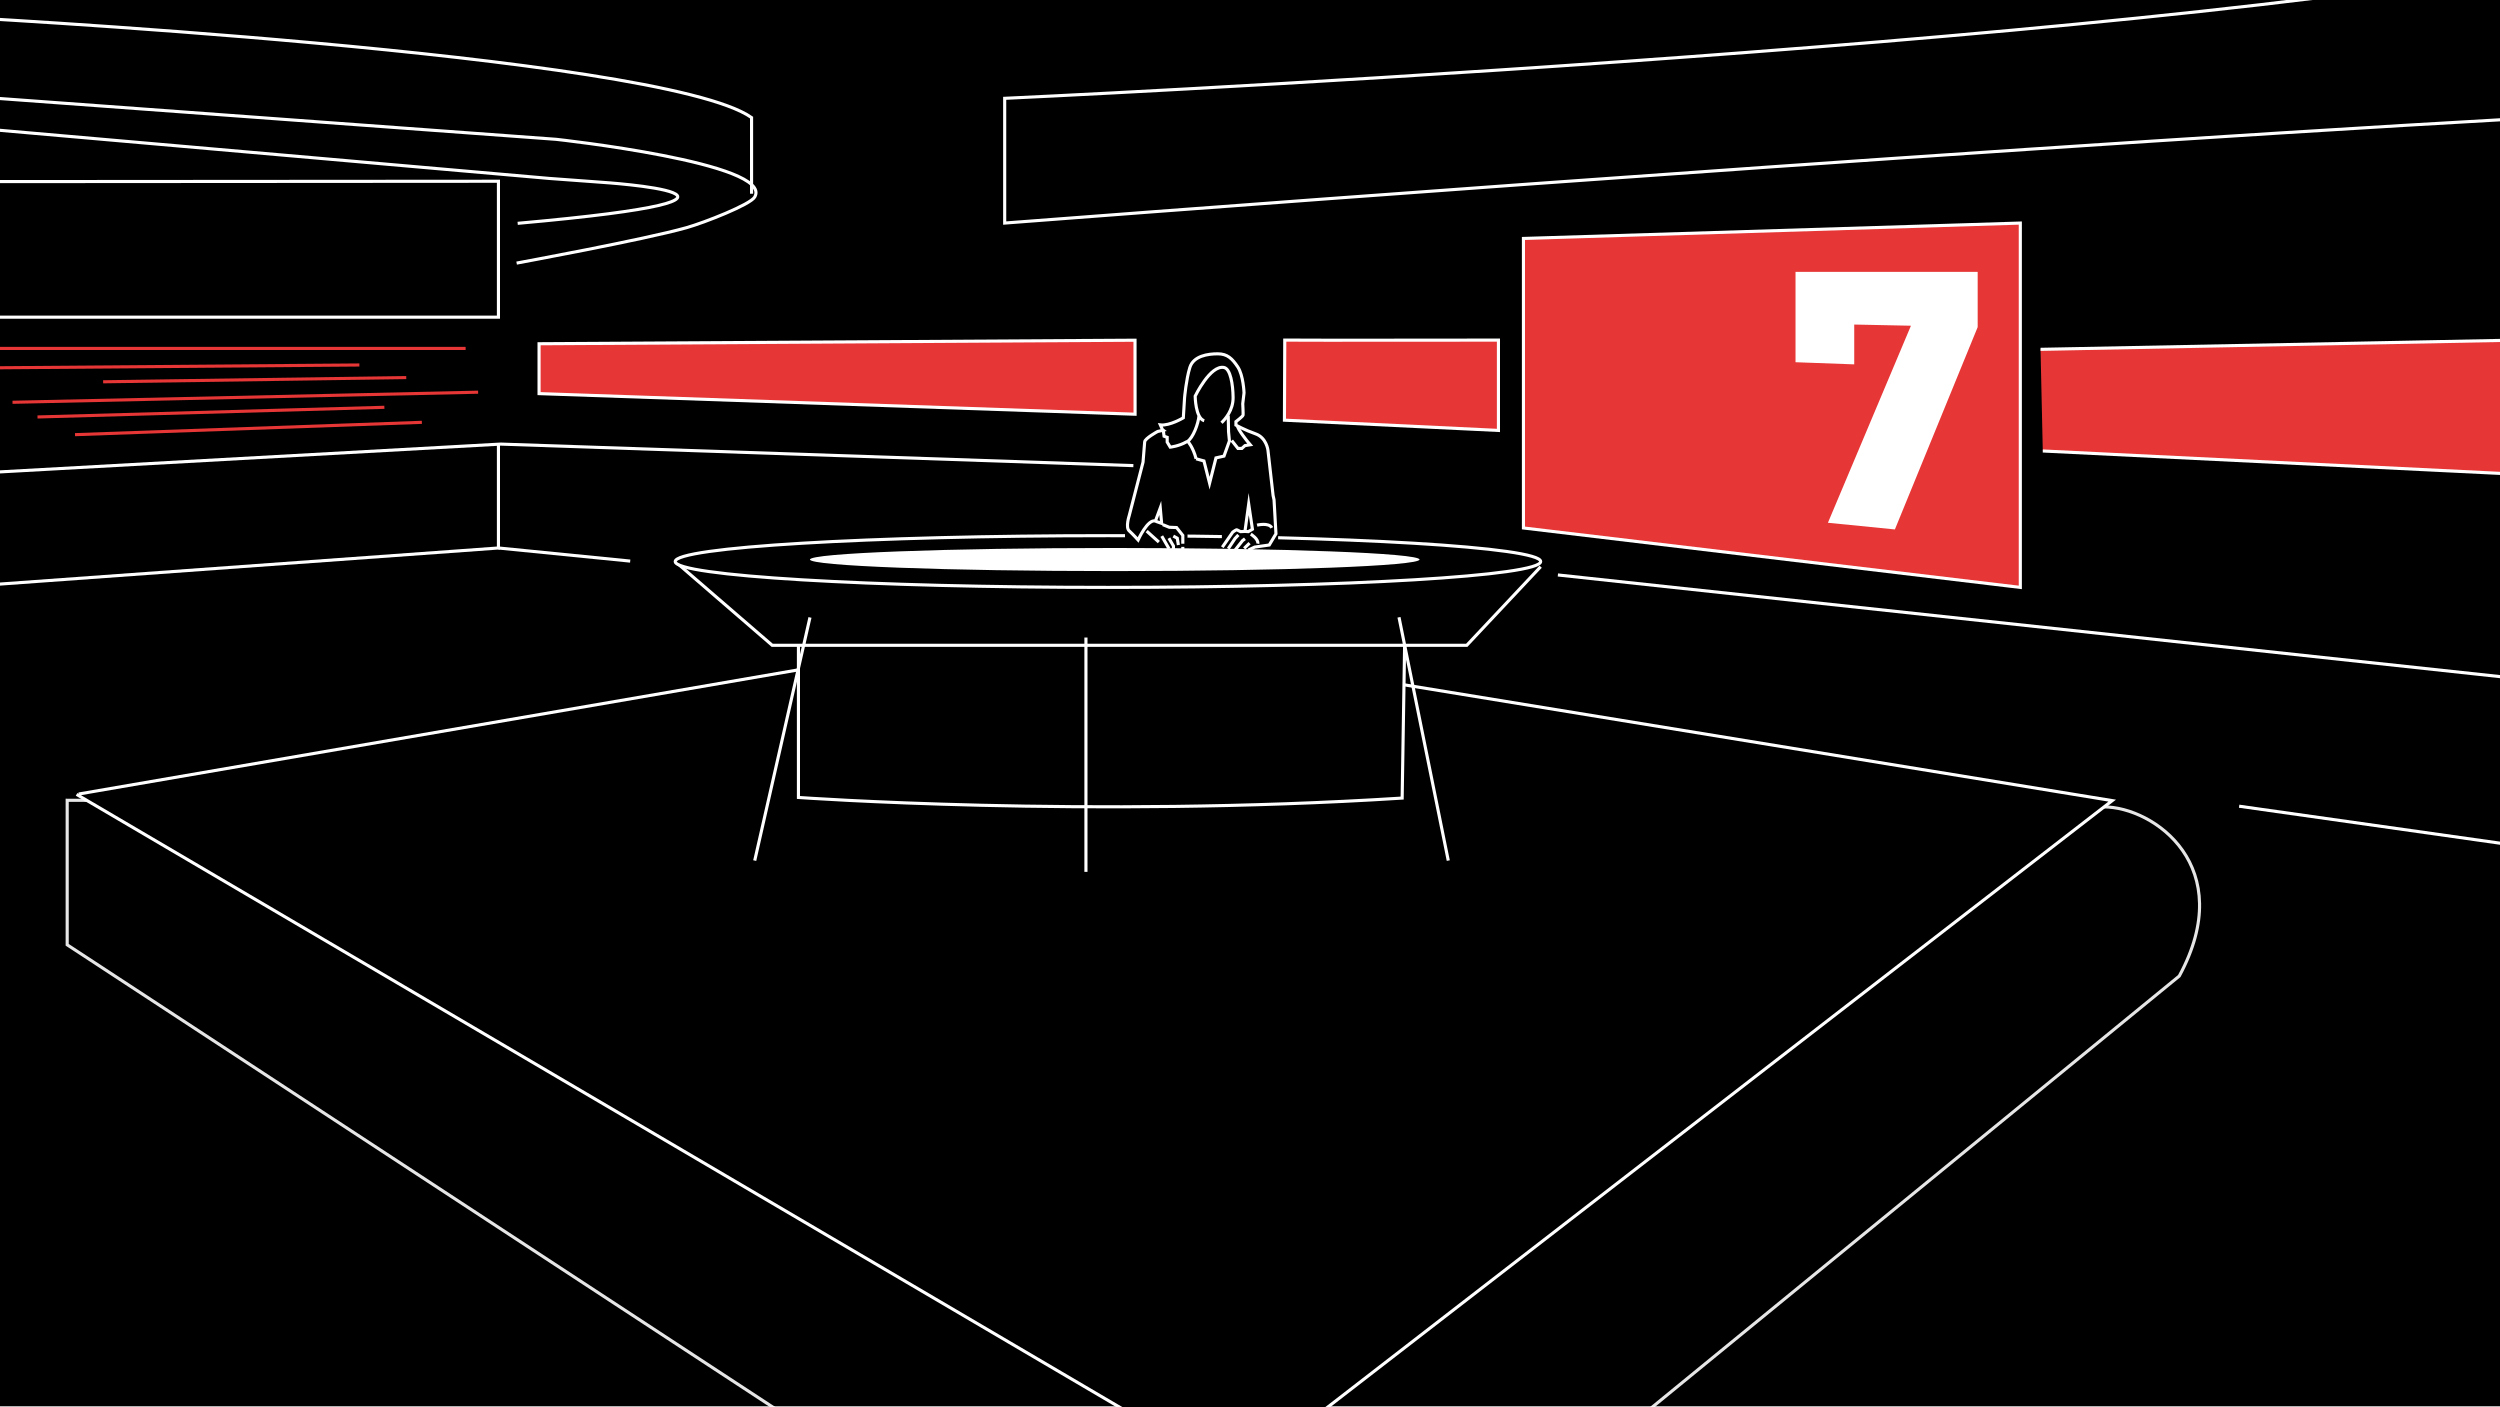
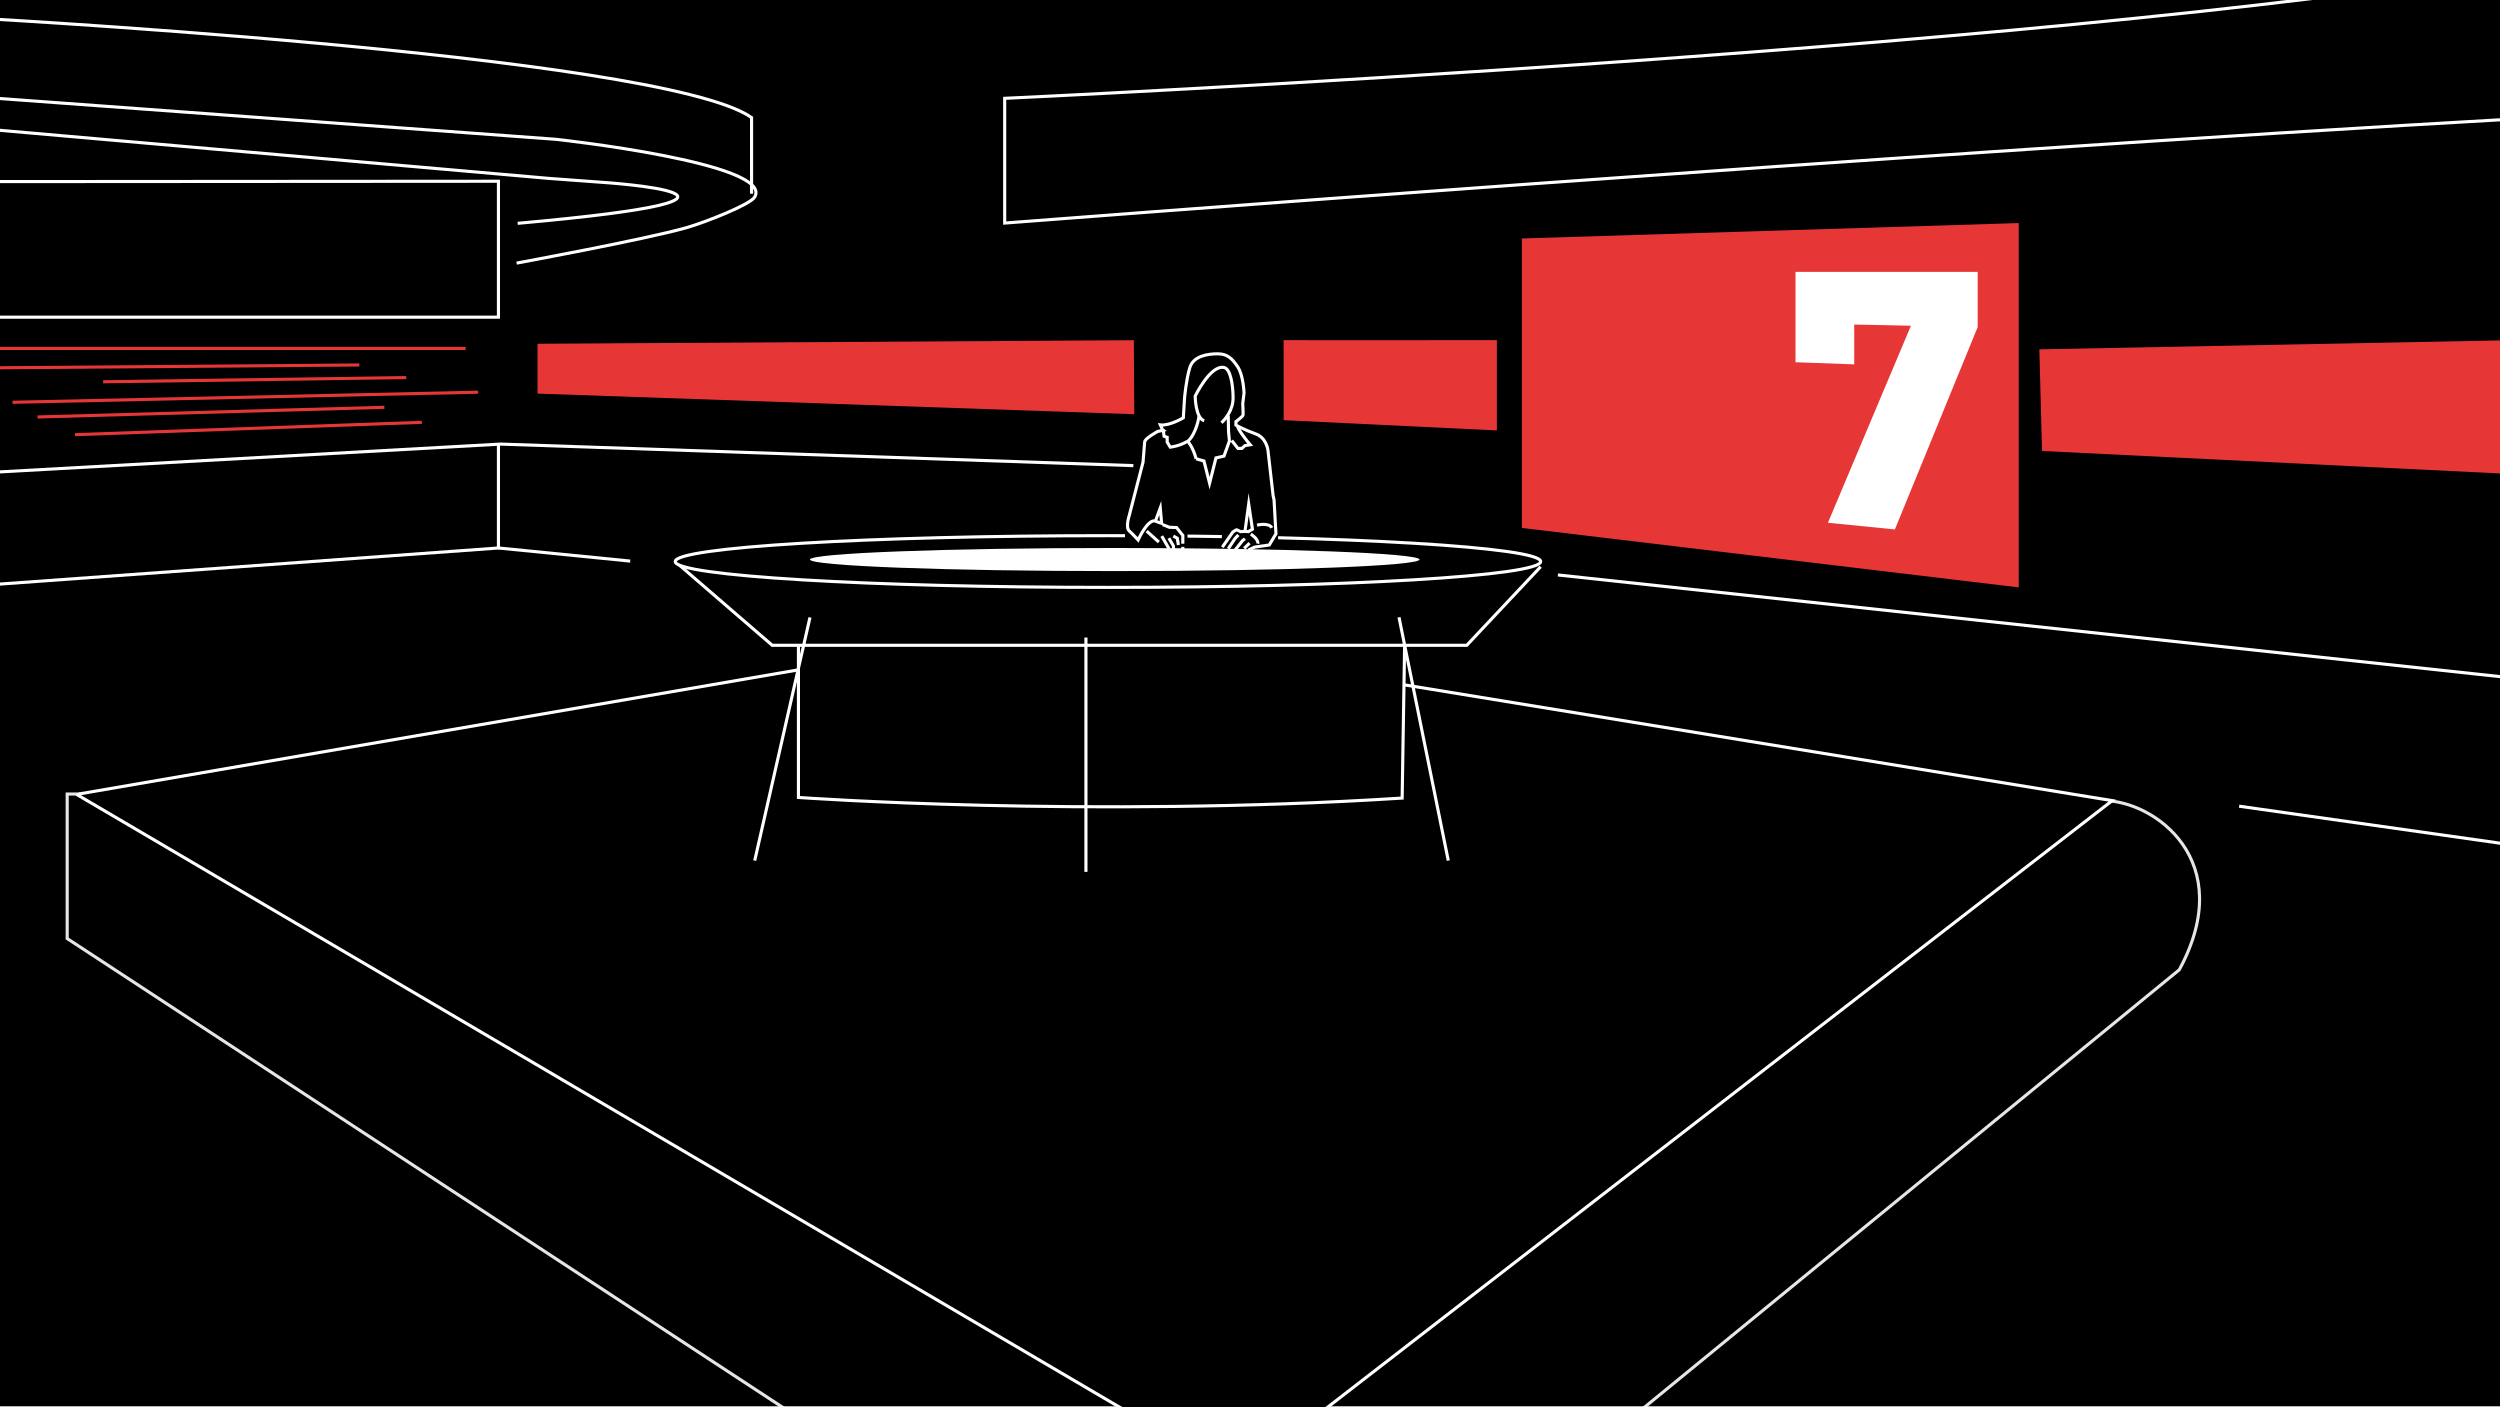
<svg xmlns="http://www.w3.org/2000/svg" width="800" height="450" viewBox="0 0 800 450">
  <g>
    <path d="M0 0h800v450h-800z" />
    <path stroke="#fff" stroke-miterlimit="10" fill="none" d="M264.5 213v33" />
  </g>
  <g>
-     <path d="M697.363 312.337c18.971-34.947-8.041-54.136-24.207-54.136-166.918 0-651.656-2.116-651.656-2.116v46.249l382.057 250.334 293.806-240.331z" opacity=".9" stroke="#fff" stroke-miterlimit="10" fill="none" />
-     <path fill="#E63636" stroke="#fff" stroke-miterlimit="10" d="M653.692 144.311l151.808 7.441v-42.92l-152.53 2.957" />
+     <path d="M697.363 310.337c18.971-34.947-8.041-54.136-24.207-54.136-166.918 0-651.656-2.116-651.656-2.116v46.249l382.057 250.334 293.806-240.331z" opacity=".9" stroke="#fff" stroke-miterlimit="10" fill="none" />
+     <path fill="#E63636" d="M653.442 144.311l151.558 7.441v-42.92l-152.405 2.957" />
    <path stroke="#fff" stroke-miterlimit="10" fill="none" d="M159.5 58v43.5h-175.792l10.542-43.385zM-13.021 151.729l172.521-9.584v33.211l-174.221 12.614" />
    <path stroke="#fff" stroke-miterlimit="10" d="M24.5 254.201l371.591 218.333 279.815-216.333-340.365-55.666-310.353 53.55" />
-     <path fill="#E63636" stroke="#fff" stroke-miterlimit="10" d="M487.5 76.308v92.642l159 19.02v-116.59z" />
+     <path fill="#E63636" d="M487 76.308v92.642l159 19.02v-116.59z" />
    <path d="M807.021 37.927c-196.631 11.087-485.521 33.453-485.521 33.453v-39.915s359.375-16.465 500.375-44.465M-16.792 5.273s228.292 11.902 257.292 32.352v24.375M165.317 84.193s41.005-7.547 54.362-11.334c5.754-1.632 20.397-7.376 21.824-9.801 6.382-10.849-63.565-18.478-63.565-18.478l-191.499-14.043M-9.803 40.843l185.469 16.247 16.753 1.232s69.974 4.517-26.766 13.144" stroke="#fff" stroke-miterlimit="10" fill="none" />
    <path d="M449.528 203.476l-.84 51.91c-101.184 6.407-193.188-.199-193.188-.199v-51.187" stroke="#fff" stroke-miterlimit="10" />
-     <path d="M479.5 137.741l-68.479-3.285.104-25.624c5.01.082 68.375 0 68.375 0v28.909z" fill="#E63636" stroke="#fff" stroke-miterlimit="10" />
+     <path d="M479 137.741l-68.229-3.285-.021-25.624c5.01.082 68.25 0 68.25 0v28.909z" fill="#E63636" />
    <path d="M175.317 151.752M300.823 166.376M493.037 187.119" stroke="#fff" stroke-miterlimit="10" fill="none" />
    <path stroke="#fff" stroke-miterlimit="10" d="M493.013 181.343l-23.653 25.157h-222.242l-31.045-26.809M259.191 197.579l-17.682 77.811M347.5 279v-75M447.678 197.531l15.769 77.859" />
    <ellipse cx="354.543" cy="179.691" rx="138.47" ry="8.278" stroke="#fff" stroke-miterlimit="10" />
    <ellipse cx="356.719" cy="179.052" rx="97.529" ry="3.696" fill="#fff" />
    <path d="M655.137 135.934M655.137 113.266M362.91 132.797M363.578 108.868M385.795 164.885M385.096 137.741M396.307 164.146M395.607 146.282M391.132 164.885" stroke="#fff" stroke-miterlimit="10" fill="none" />
    <path d="M574.567 115.913v-28.919h58.29v17.679l-26.495 64.749-21.429-2.138 26.568-63.054-18.146-.376v12.743l-18.788-.684zM363 133" fill="#fff" />
-     <path fill="#E63636" stroke="#fff" stroke-miterlimit="10" d="M363.224 132.55l-190.724-6.595v-15.955l190.703-1.132z" />
+     <path fill="#E63636" d="M362.974 132.55l-190.974-6.595v-15.955l190.828-1.132z" />
    <path d="M23 100" fill="#fff" />
    <g stroke="#E63636" stroke-miterlimit="10" fill="none">
      <path d="M-21 111.5h170M-11 117.77l126-.976M33 122.172l97-1.352M4 128.729l149-3.229M12 133.43l111-3.094M24 139.094l111-3.953" />
    </g>
    <path stroke="#fff" stroke-miterlimit="10" fill="none" d="M362.681 149l-202.681-6.898M819.25 218.597l-320.726-34.611M159.5 175.356l42.167 4.195M716.529 257.986l95.971 13.609" />
  </g>
  <g>
    <path d="M360 170h20v4h-20zM391 170h18v4h-18z" />
  </g>
  <g stroke="#FEFEFE" stroke-miterlimit="10" fill="none">
    <path d="M399.5 176l2-.934 4.663-.663 2.143-3.596-.613-10.852-.307-1.4-1.641-14.469s-.455-4.026-3.956-5.251c-3.5-1.226-6.289-2.801-6.289-2.801v-1.108s2.23-1.692 2.289-2.101c.058-.408-.11-3.617-.11-3.617l.412-3.501s-.213-5.601-2.002-8.285c-1.789-2.684-3.318-4.201-6.418-4.201s-7.753.642-8.92 4.376c-1.167 3.734-1.69 9.685-1.69 9.685l-.399 6.418s-4.374 2.626-7.35 2.276l.643 1.458.293.233-1.809.408s-4.084 2.217-4.143 3.326c-.058 1.109-.525 6.477-.525 6.477l-4.434 17.154s-1.226 3.734 0 4.842c1.225 1.109 2.853 2.917 2.853 2.917s3.098-6.827 5.548-6.068l1.547-4.182.437 4.94-1.806-.642" />
    <path d="M398.386 170.049l1.069.077 1.323-.777-1.196-8.052zM382.758 146.818l2.5.682 1.808 7.124 2.043-8.095 2.567-.58 1.742-4.842-.283-2.945-.1-5.162M385.347 134.633c-2.828-.817-2.89-7.876-2.89-7.876s4.842-10.036 9.218-9.16c2.088.417 2.859 5.426 2.917 9.568.058 4.143-2.625 7.06-3.715 8.123M372.247 137.667l.253 1.925 1 .35v1.517l.978 1.634s2.785-.314 5.095-1.653l.418-.175c1.729-1.078 3.516-5.675 3.683-8.265M382.758 146.818c-1-3.784-2.638-5.554-2.638-5.554M394.156 140.963l1.993 2.537h1.245l.992-.903 1.692-.277-.817-.975s-3.267-4.003-3.267-5.111M391.132 175.105l3.364-4.842s1.136-.836 1.317-.72l1.173.583 1.4-.078M396.286 171.177l-1.07 1.142-2.178 3.273M395.255 176l2.353-2.994.778-.603M399.864 173.803l-1.731 1.692M400.253 170.924s2.528 1.556 2.236 3.054M402.257 168.046s3.799-.933 4.72.856M378.5 174v-2.667l-2.001-2.517-2.323-.088-2.087-.846M366.938 169.953l3.898 3.512M371.761 171.547l2.315 4.026M374.041 172.218l1.459 2.5v1.282M375.456 171.547l1.265.671.368 2.188M378.5 175v1" />
  </g>
</svg>
